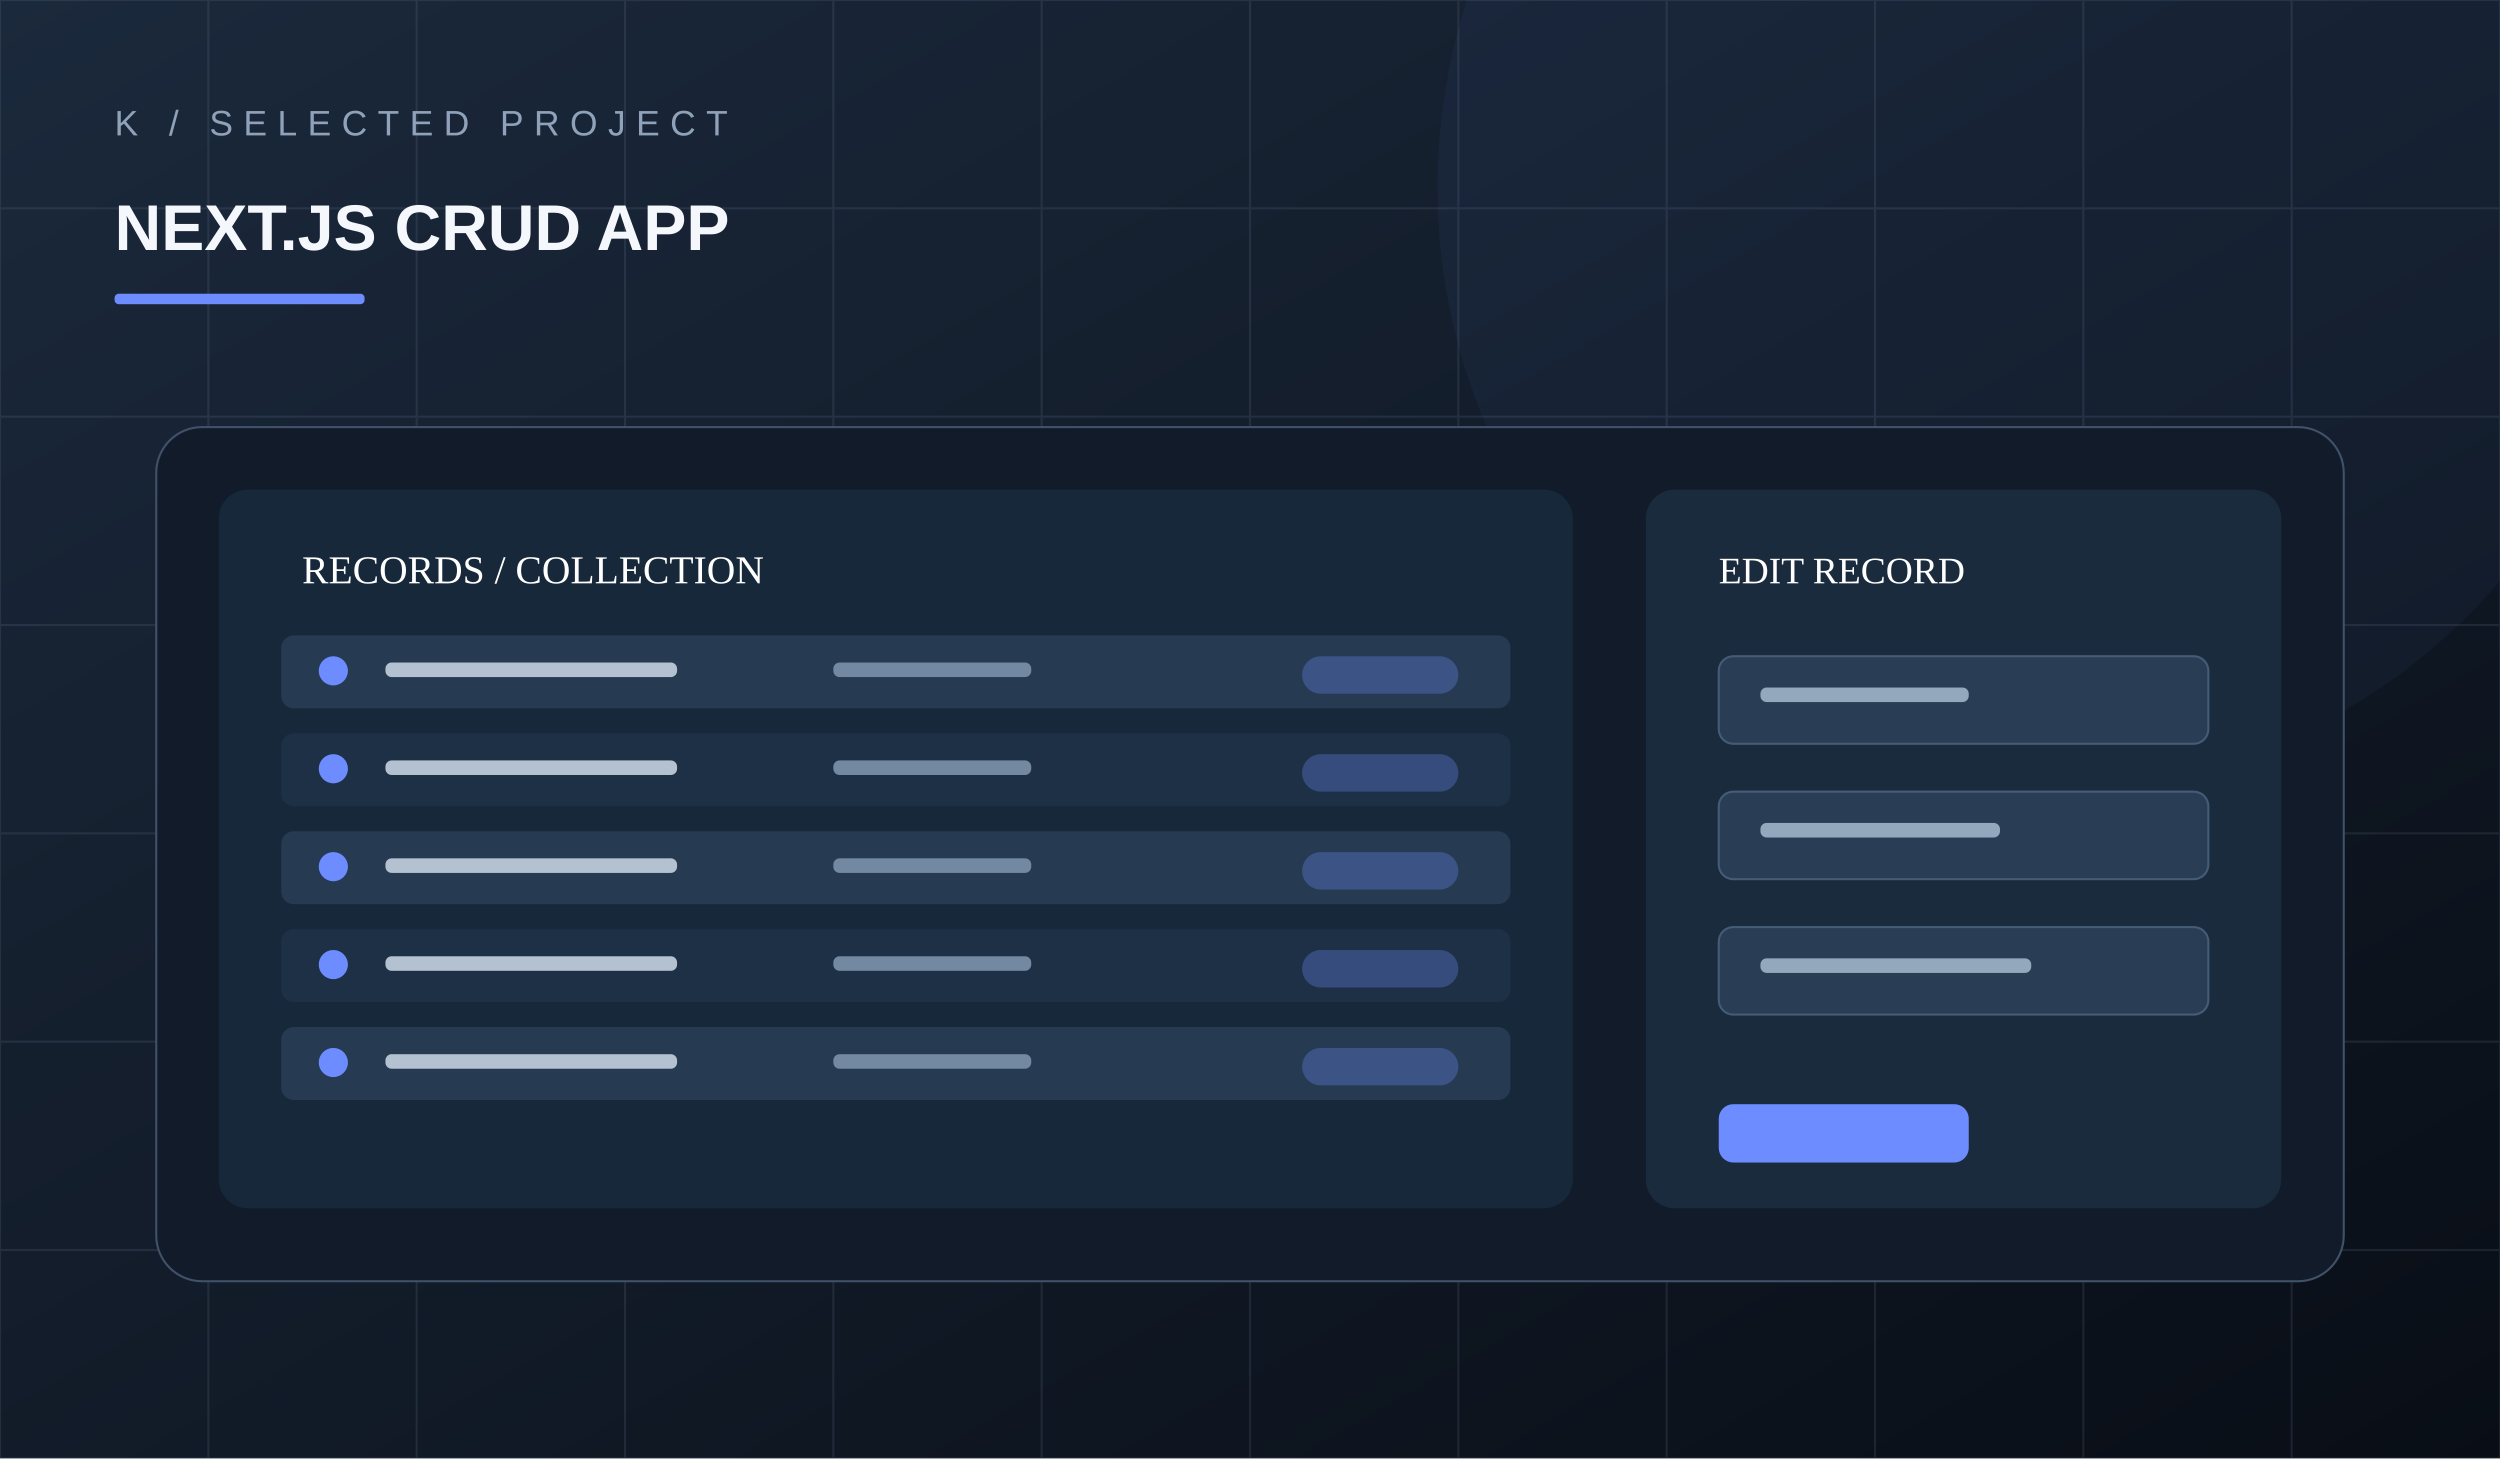
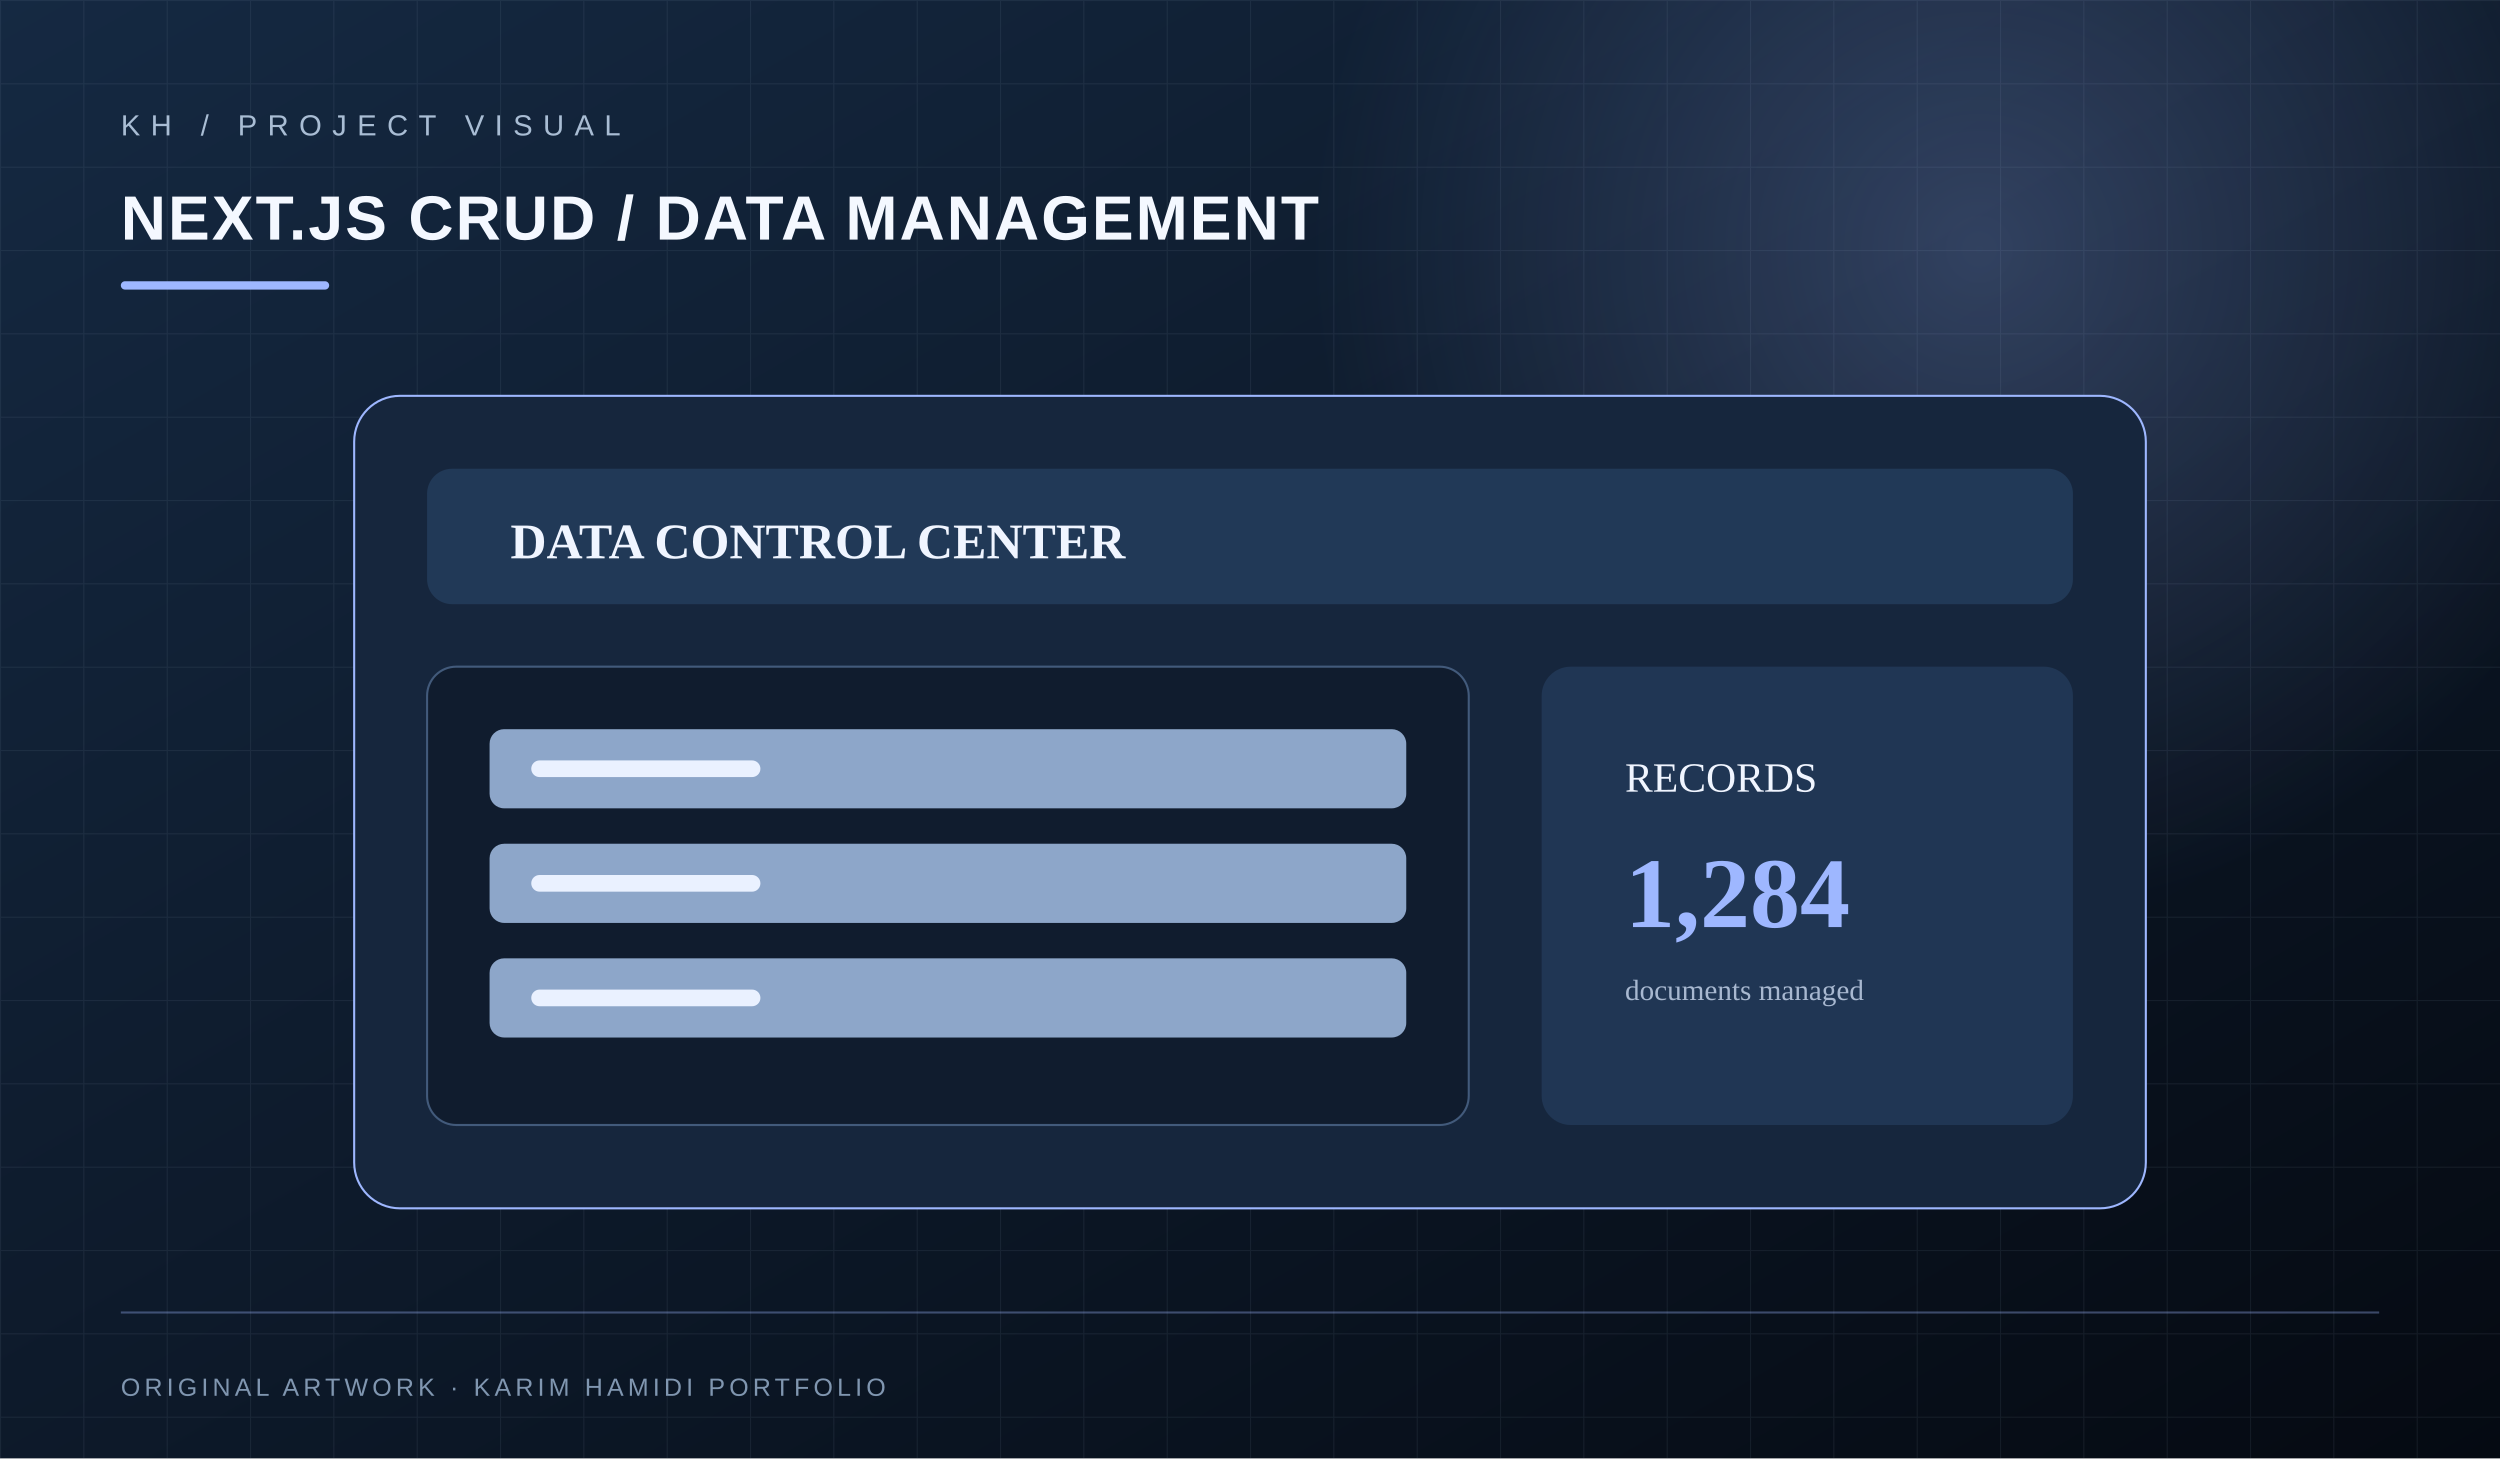
<svg xmlns="http://www.w3.org/2000/svg" width="1200" height="700" viewBox="0 0 1200 700">
  <defs>
-     <linearGradient id="b" x1="0" y1="0" x2="1" y2="1">
-       <stop stop-color="#1b293c" />
-       <stop offset="1" stop-color="#090e16" />
+     <linearGradient id="b" x2="1" y2="1">
+       <stop stop-color="#152942" />
+       <stop offset="1" stop-color="#050a12" />
    </linearGradient>
-     <linearGradient id="p">
-       <stop stop-color="#2a405a" />
-       <stop offset="1" stop-color="#101a28" />
-     </linearGradient>
+     <pattern id="g" width="40" height="40" patternUnits="userSpaceOnUse">
+       <path d="M40 0H0V40" fill="none" stroke="#9bb4d0" stroke-opacity=".09" />
+     </pattern>
+     <radialGradient id="a">
+       <stop stop-color="#9eb7ff" stop-opacity=".25" />
+       <stop offset="1" stop-color="#9eb7ff" stop-opacity="0" />
+     </radialGradient>
  </defs>
  <rect width="1200" height="700" fill="url(#b)" />
-   <g opacity=".13" stroke="#91a5c0">
-     <path d="M0 0V700" />
-     <path d="M100 0V700" />
-     <path d="M200 0V700" />
-     <path d="M300 0V700" />
-     <path d="M400 0V700" />
-     <path d="M500 0V700" />
-     <path d="M600 0V700" />
-     <path d="M700 0V700" />
-     <path d="M800 0V700" />
-     <path d="M900 0V700" />
-     <path d="M1000 0V700" />
-     <path d="M1100 0V700" />
-     <path d="M1200 0V700" />
-     <path d="M0 0H1200" />
-     <path d="M0 100H1200" />
-     <path d="M0 200H1200" />
-     <path d="M0 300H1200" />
-     <path d="M0 400H1200" />
-     <path d="M0 500H1200" />
-     <path d="M0 600H1200" />
-     <path d="M0 700H1200" />
+   <rect width="1200" height="700" fill="url(#g)" />
+   <circle cx="950" cy="120" r="320" fill="url(#a)" />
+   <text x="58" y="65" fill="#a9bdd4" font-family="Arial" font-size="14" letter-spacing="5">KH / PROJECT VISUAL</text>
+   <text x="58" y="115" fill="#f4f8ff" font-family="Arial" font-size="30" font-weight="700" letter-spacing="1">NEXT.JS CRUD / DATA MANAGEMENT</text>
+   <rect x="58" y="135" width="100" height="4" rx="2" fill="#9eb7ff" />
+   <rect x="170" y="190" width="860" height="390" rx="22" fill="#16263d" stroke="#9eb7ff" />
+   <rect x="205" y="225" width="790" height="65" rx="12" fill="#213957" />
+   <text x="245" y="268" fill="#f0f5ff" font-size="24" font-weight="700">DATA CONTROL CENTER</text>
+   <rect x="205" y="320" width="500" height="220" rx="14" fill="#101c2e" stroke="#425a7b" />
+   <g fill="#8da6c9">
+     <rect x="235" y="350" width="440" height="38" rx="7" />
+     <rect x="235" y="405" width="440" height="38" rx="7" />
+     <rect x="235" y="460" width="440" height="38" rx="7" />
  </g>
-   <circle cx="980" cy="90" r="290" fill="#6c8cff" opacity=".05" />
-   <text x="55" y="65" fill="#8fa2ba" font-family="Arial" font-size="17" letter-spacing="5">K / SELECTED PROJECT</text>
-   <text x="55" y="120" fill="#f4f7fb" font-family="Arial" font-size="31" font-weight="700">NEXT.JS CRUD APP</text>
-   <rect x="55" y="141" width="120" height="5" rx="2" fill="#6c8cff" />
-   <rect x="75" y="205" width="1050" height="410" rx="22" fill="#111b29" stroke="#40516a" />
-   <rect x="105" y="235" width="650" height="345" rx="14" fill="#17283b" />
-   <text x="145" y="280" fill="#fff" font-size="19">RECORDS / COLLECTION</text>
-   <rect x="135" y="305" width="590" height="35" rx="6" fill="#263a51" />
-   <circle cx="160" cy="322" r="7" fill="#6c8cff" />
-   <rect x="185" y="318" width="140" height="7" rx="3" fill="#b4c1d1" />
-   <rect x="400" y="318" width="95" height="7" rx="3" fill="#7389a2" />
-   <rect x="625" y="315" width="75" height="18" rx="9" fill="#6c8cff" opacity=".3" />
-   <rect x="135" y="352" width="590" height="35" rx="6" fill="#1e3045" />
-   <circle cx="160" cy="369" r="7" fill="#6c8cff" />
-   <rect x="185" y="365" width="140" height="7" rx="3" fill="#b4c1d1" />
-   <rect x="400" y="365" width="95" height="7" rx="3" fill="#7389a2" />
-   <rect x="625" y="362" width="75" height="18" rx="9" fill="#6c8cff" opacity=".3" />
-   <rect x="135" y="399" width="590" height="35" rx="6" fill="#263a51" />
-   <circle cx="160" cy="416" r="7" fill="#6c8cff" />
-   <rect x="185" y="412" width="140" height="7" rx="3" fill="#b4c1d1" />
-   <rect x="400" y="412" width="95" height="7" rx="3" fill="#7389a2" />
-   <rect x="625" y="409" width="75" height="18" rx="9" fill="#6c8cff" opacity=".3" />
-   <rect x="135" y="446" width="590" height="35" rx="6" fill="#1e3045" />
-   <circle cx="160" cy="463" r="7" fill="#6c8cff" />
-   <rect x="185" y="459" width="140" height="7" rx="3" fill="#b4c1d1" />
-   <rect x="400" y="459" width="95" height="7" rx="3" fill="#7389a2" />
-   <rect x="625" y="456" width="75" height="18" rx="9" fill="#6c8cff" opacity=".3" />
-   <rect x="135" y="493" width="590" height="35" rx="6" fill="#263a51" />
-   <circle cx="160" cy="510" r="7" fill="#6c8cff" />
-   <rect x="185" y="506" width="140" height="7" rx="3" fill="#b4c1d1" />
-   <rect x="400" y="506" width="95" height="7" rx="3" fill="#7389a2" />
-   <rect x="625" y="503" width="75" height="18" rx="9" fill="#6c8cff" opacity=".3" />
-   <rect x="790" y="235" width="305" height="345" rx="14" fill="#1b2b3e" />
-   <text x="825" y="280" fill="#fff" font-size="18">EDIT RECORD</text>
-   <rect x="825" y="315" width="235" height="42" rx="7" fill="#293d54" stroke="#455c76" />
-   <rect x="845" y="330" width="100" height="7" rx="3" fill="#93a7bd" />
-   <rect x="825" y="380" width="235" height="42" rx="7" fill="#293d54" stroke="#455c76" />
-   <rect x="845" y="395" width="115" height="7" rx="3" fill="#93a7bd" />
-   <rect x="825" y="445" width="235" height="42" rx="7" fill="#293d54" stroke="#455c76" />
-   <rect x="845" y="460" width="130" height="7" rx="3" fill="#93a7bd" />
-   <rect x="825" y="530" width="120" height="28" rx="7" fill="#6c8cff" />
+   <g fill="#eaf1ff">
+     <rect x="255" y="365" width="110" height="8" rx="4" />
+     <rect x="255" y="420" width="110" height="8" rx="4" />
+     <rect x="255" y="475" width="110" height="8" rx="4" />
+   </g>
+   <rect x="740" y="320" width="255" height="220" rx="14" fill="#203654" />
+   <text x="780" y="380" fill="#f0f5ff" font-size="20">RECORDS</text>
+   <text x="780" y="445" fill="#9eb7ff" font-size="48" font-weight="700">1,284</text>
+   <text x="780" y="480" fill="#a8b8d0" font-size="14">documents managed</text>
+   <path d="M58 630H1142" stroke="#9eb7ff" stroke-opacity=".35" />
+   <text x="58" y="670" fill="#8096b0" font-family="Arial" font-size="12" letter-spacing="2">ORIGINAL ARTWORK · KARIM HAMIDI PORTFOLIO</text>
</svg>
